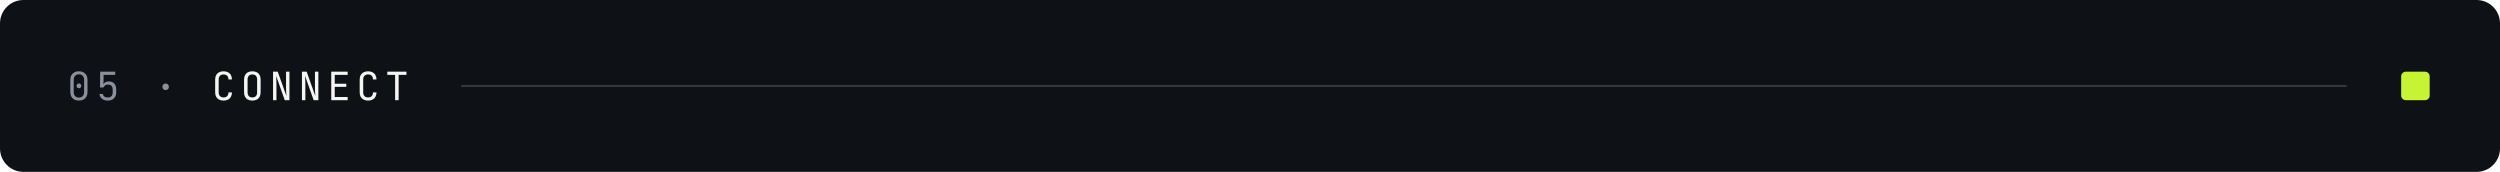
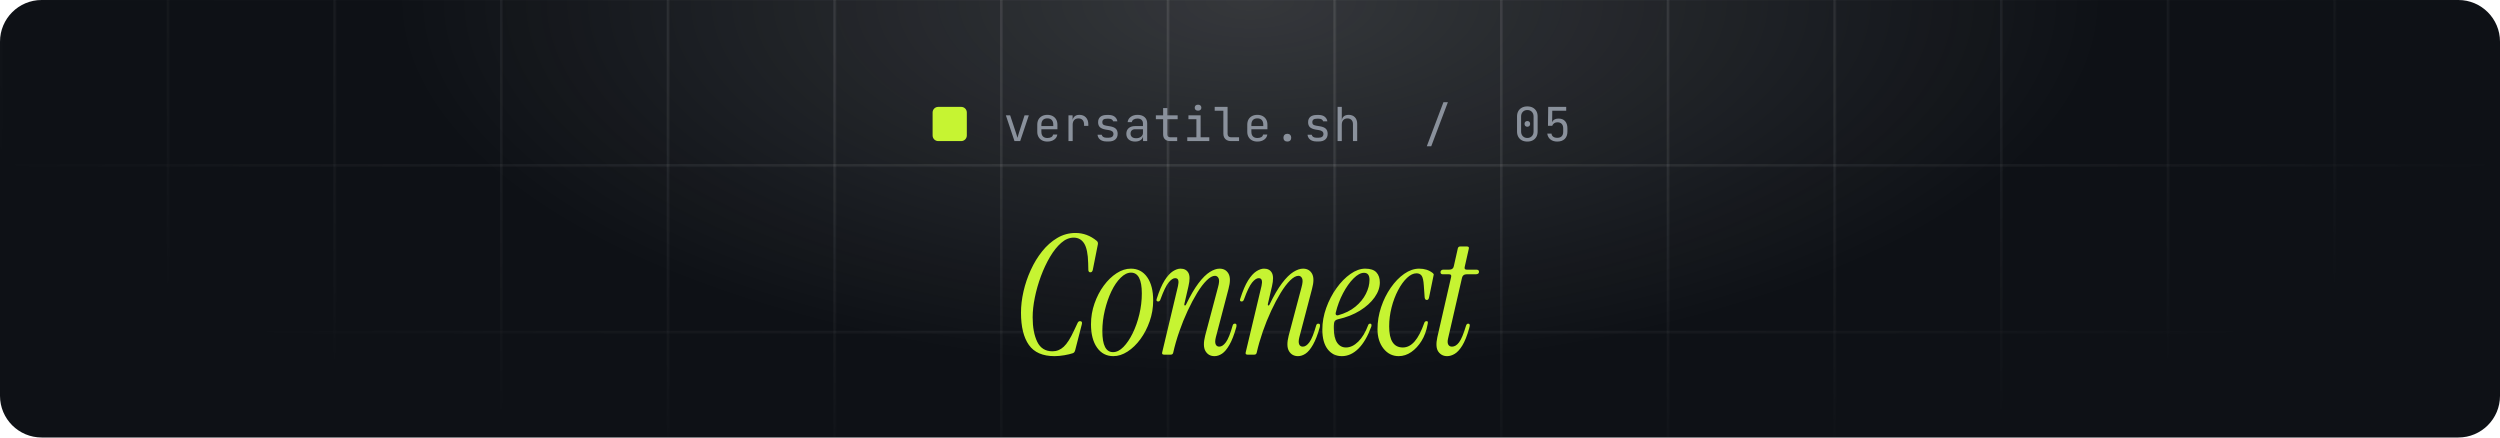
- <svg xmlns="http://www.w3.org/2000/svg" width="1280" height="88" viewBox="0 0 1280 88" role="img" aria-label="05 · connect">
-   <defs />
-   <rect width="1280" height="88" rx="12" fill="#0e1116" />
-   <path fill="#8a919c" d="M40.4 51.5Q39.06 51.5 38.07 50.97Q37.08 50.44 36.54 49.47Q36 48.5 36 47.2L36 40.8Q36 39.48 36.54 38.52Q37.08 37.56 38.07 37.03Q39.06 36.5 40.4 36.5Q41.76 36.5 42.74 37.03Q43.72 37.56 44.26 38.52Q44.8 39.48 44.8 40.8L44.8 47.2Q44.8 48.5 44.26 49.47Q43.72 50.44 42.73 50.97Q41.74 51.5 40.4 51.5ZM40.4 49.96Q41.6 49.96 42.33 49.19Q43.06 48.42 43.06 47.2L43.06 40.8Q43.06 39.58 42.33 38.81Q41.6 38.04 40.4 38.04Q39.2 38.04 38.47 38.81Q37.74 39.58 37.74 40.8L37.74 47.2Q37.74 48.42 38.47 49.19Q39.2 49.96 40.4 49.96ZM40.4 45.18Q39.86 45.18 39.53 44.84Q39.2 44.5 39.2 43.94Q39.2 43.4 39.53 43.07Q39.86 42.74 40.4 42.74Q40.94 42.74 41.27 43.07Q41.6 43.4 41.6 43.94Q41.6 44.5 41.27 44.84Q40.94 45.18 40.4 45.18ZM55.16 51.5Q53.38 51.5 52.24 50.58Q51.1 49.66 50.9 48.1L52.7 48.1Q52.8 48.96 53.44 49.43Q54.08 49.9 55.18 49.9Q56.44 49.9 57.07 49.22Q57.7 48.54 57.7 47.3L57.7 45.88Q57.7 44.64 57.07 43.96Q56.44 43.28 55.2 43.28Q54.42 43.28 53.84 43.69Q53.26 44.1 53 44.78L51.2 44.78L51.3 36.7L58.98 36.7L58.98 38.34L53.04 38.34L52.98 43.2L53.54 43.2L52.98 43.72Q52.98 42.78 53.73 42.24Q54.48 41.7 55.74 41.7Q57.52 41.68 58.51 42.79Q59.5 43.9 59.5 45.88L59.5 47.3Q59.5 49.24 58.36 50.37Q57.22 51.5 55.16 51.5ZM84.8 46.1Q84.04 46.1 83.59 45.66Q83.14 45.22 83.14 44.48Q83.14 43.7 83.59 43.24Q84.04 42.78 84.8 42.78Q85.56 42.78 86.01 43.24Q86.46 43.7 86.46 44.48Q86.46 45.22 86.01 45.66Q85.56 46.1 84.8 46.1Z" />
-   <path fill="#f5f5f2" d="M114.48 51.5Q113.16 51.5 112.19 51Q111.22 50.5 110.69 49.55Q110.16 48.6 110.16 47.3L110.16 40.7Q110.16 39.38 110.69 38.44Q111.22 37.5 112.19 37Q113.16 36.5 114.48 36.5Q115.8 36.5 116.76 37.01Q117.72 37.52 118.24 38.46Q118.76 39.4 118.76 40.7L116.96 40.7Q116.96 39.46 116.31 38.79Q115.66 38.12 114.48 38.12Q113.3 38.12 112.63 38.78Q111.96 39.44 111.96 40.68L111.96 47.3Q111.96 48.54 112.63 49.21Q113.3 49.88 114.48 49.88Q115.66 49.88 116.31 49.21Q116.96 48.54 116.96 47.3L118.76 47.3Q118.76 48.58 118.24 49.53Q117.72 50.48 116.76 50.99Q115.8 51.5 114.48 51.5ZM129.2 51.5Q127.88 51.5 126.93 51Q125.98 50.5 125.47 49.55Q124.96 48.6 124.96 47.3L124.96 40.7Q124.96 39.38 125.47 38.44Q125.98 37.5 126.93 37Q127.88 36.5 129.2 36.5Q130.52 36.5 131.47 37Q132.42 37.5 132.93 38.44Q133.44 39.38 133.44 40.68L133.44 47.3Q133.44 48.6 132.93 49.55Q132.42 50.5 131.47 51Q130.52 51.5 129.2 51.5ZM129.2 49.88Q130.38 49.88 131.01 49.21Q131.64 48.54 131.64 47.3L131.64 40.7Q131.64 39.46 131.01 38.79Q130.38 38.12 129.2 38.12Q128.04 38.12 127.4 38.79Q126.76 39.46 126.76 40.7L126.76 47.3Q126.76 48.54 127.4 49.21Q128.04 49.88 129.2 49.88ZM139.8 51.3L139.8 36.7L142.2 36.7L146.66 49.2Q146.62 48.7 146.57 47.97Q146.52 47.24 146.49 46.43Q146.46 45.62 146.46 44.9L146.46 36.7L148.2 36.7L148.2 51.3L145.8 51.3L141.36 38.8Q141.4 39.28 141.44 40.01Q141.48 40.74 141.51 41.55Q141.54 42.36 141.54 43.1L141.54 51.3ZM154.6 51.3L154.6 36.7L157 36.7L161.46 49.2Q161.42 48.7 161.37 47.97Q161.32 47.24 161.29 46.43Q161.26 45.62 161.26 44.9L161.26 36.7L163 36.7L163 51.3L160.6 51.3L156.16 38.8Q156.2 39.28 156.24 40.01Q156.28 40.74 156.31 41.55Q156.34 42.36 156.34 43.1L156.34 51.3ZM169.6 51.3L169.6 36.7L178 36.7L178 38.34L171.38 38.34L171.38 42.86L177.3 42.86L177.3 44.48L171.38 44.48L171.38 49.66L178 49.66L178 51.3ZM188.48 51.5Q187.16 51.5 186.19 51Q185.22 50.5 184.69 49.55Q184.16 48.6 184.16 47.3L184.16 40.7Q184.16 39.38 184.69 38.44Q185.22 37.5 186.19 37Q187.16 36.5 188.48 36.5Q189.8 36.5 190.76 37.01Q191.72 37.52 192.24 38.46Q192.76 39.4 192.76 40.7L190.96 40.7Q190.96 39.46 190.31 38.79Q189.66 38.12 188.48 38.12Q187.3 38.12 186.63 38.78Q185.96 39.44 185.96 40.68L185.96 47.3Q185.96 48.54 186.63 49.21Q187.3 49.88 188.48 49.88Q189.66 49.88 190.31 49.21Q190.96 48.54 190.96 47.3L192.76 47.3Q192.76 48.58 192.24 49.53Q191.72 50.48 190.76 50.99Q189.8 51.5 188.48 51.5ZM202.3 51.3L202.3 38.32L198.3 38.32L198.3 36.68L208.1 36.68L208.1 38.32L204.1 38.32L204.1 51.3Z" />
-   <rect x="236.1" y="43.5" width="965.3" height="1" fill="#f5f5f2" fill-opacity="0.18" />
-   <rect x="1229.4" y="36.7" width="14.6" height="14.6" rx="2.4" fill="#c6f432" />
+ <svg xmlns="http://www.w3.org/2000/svg" width="960" height="168" viewBox="0 0 960 168" role="img" aria-label="Connect">
+   <defs>
+     <pattern id="grid" width="64" height="64" x="0" y="-1" patternUnits="userSpaceOnUse">
+       <g fill="#f5f5f2" fill-opacity="0.1">
+         <rect width="1" height="64" />
+         <rect width="64" height="1" />
+       </g>
+     </pattern>
+     <radialGradient id="fade" gradientUnits="userSpaceOnUse" cx="0" cy="0" r="1" gradientTransform="translate(480 0) scale(680 260)">
+       <stop offset="0.2" stop-color="#fff" />
+       <stop offset="0.75" stop-color="#000" />
+     </radialGradient>
+     <mask id="vignette" maskUnits="userSpaceOnUse" x="0" y="0" width="960" height="168">
+       <rect width="960" height="168" fill="url(#fade)" />
+     </mask>
+     <radialGradient id="beam" gradientUnits="userSpaceOnUse" cx="0" cy="0" r="1" gradientTransform="translate(480 0) scale(460 200)">
+       <stop offset="0" stop-color="#f5f5f2" stop-opacity="0.17" />
+       <stop offset="0.72" stop-color="#f5f5f2" stop-opacity="0" />
+     </radialGradient>
+   </defs>
+   <rect width="960" height="168" rx="16" fill="#0e1116" />
+   <rect width="960" height="168" rx="16" fill="url(#grid)" mask="url(#vignette)" />
+   <rect width="960" height="168" rx="16" fill="url(#beam)" />
+   <rect x="358.12" y="41.04" width="13.14" height="13.14" rx="2.16" fill="#c6f432" />
+   <path fill="#8a919c" d="M389.56 54.18L386.25 44.28L387.9 44.28L390.1 50.94Q390.3 51.54 390.46 52.09Q390.62 52.63 390.69 52.94Q390.78 52.63 390.94 52.09Q391.11 51.54 391.29 50.94L393.43 44.28L395.07 44.28L391.75 54.18ZM402.18 54.36Q401.01 54.36 400.13 53.89Q399.26 53.43 398.78 52.57Q398.31 51.72 398.31 50.58L398.31 47.88Q398.31 46.73 398.78 45.88Q399.26 45.04 400.13 44.57Q401.01 44.1 402.18 44.1Q403.35 44.1 404.22 44.57Q405.09 45.04 405.57 45.88Q406.05 46.73 406.05 47.88L406.05 49.63L399.89 49.63L399.89 50.58Q399.89 51.75 400.48 52.37Q401.08 52.99 402.18 52.99Q403.11 52.99 403.69 52.66Q404.26 52.33 404.39 51.66L406.01 51.66Q405.85 52.9 404.79 53.63Q403.74 54.36 402.18 54.36ZM404.46 48.55L404.46 47.88Q404.46 46.71 403.88 46.08Q403.29 45.45 402.18 45.45Q401.08 45.45 400.48 46.08Q399.89 46.71 399.89 47.88L399.89 48.4L404.59 48.4ZM410.29 54.18L410.29 44.28L411.88 44.28L411.88 46.17L412.26 46.17L411.73 47.34Q411.73 45.74 412.43 44.92Q413.12 44.1 414.49 44.1Q416.05 44.1 416.98 45.08Q417.91 46.06 417.91 47.74L417.91 48.33L416.29 48.33L416.29 47.88Q416.29 46.71 415.72 46.09Q415.15 45.47 414.11 45.47Q413.08 45.47 412.5 46.1Q411.91 46.73 411.91 47.88L411.91 54.18ZM424.91 54.33Q423.9 54.33 423.15 54.01Q422.41 53.7 421.97 53.12Q421.53 52.54 421.44 51.75L423.06 51.75Q423.16 52.27 423.64 52.58Q424.12 52.89 424.91 52.89L425.67 52.89Q426.62 52.89 427.09 52.5Q427.56 52.11 427.56 51.46Q427.56 50.83 427.13 50.47Q426.71 50.1 425.88 49.97L424.55 49.75Q423.09 49.5 422.38 48.85Q421.67 48.19 421.67 46.93Q421.67 45.6 422.52 44.87Q423.36 44.14 425.05 44.14L425.74 44.14Q427.16 44.14 428.02 44.8Q428.89 45.47 429.07 46.6L427.45 46.6Q427.34 46.14 426.91 45.86Q426.48 45.58 425.74 45.58L425.05 45.58Q424.14 45.58 423.71 45.92Q423.29 46.26 423.29 46.95Q423.29 47.56 423.65 47.85Q424.01 48.13 424.78 48.26L426.12 48.48Q427.72 48.73 428.45 49.41Q429.18 50.1 429.18 51.39Q429.18 52.76 428.3 53.54Q427.43 54.33 425.67 54.33ZM435.87 54.36Q434.31 54.36 433.41 53.56Q432.51 52.76 432.51 51.39Q432.51 50.01 433.41 49.21Q434.31 48.42 435.84 48.42L438.9 48.42L438.9 47.43Q438.9 46.51 438.35 46.02Q437.8 45.52 436.79 45.52Q435.91 45.52 435.31 45.89Q434.72 46.26 434.63 46.89L433.01 46.89Q433.17 45.61 434.22 44.86Q435.26 44.1 436.83 44.1Q438.54 44.1 439.53 44.98Q440.52 45.87 440.52 47.38L440.52 54.18L438.93 54.18L438.93 52.29L438.66 52.29L438.93 52.02Q438.93 53.1 438.09 53.73Q437.26 54.36 435.87 54.36ZM436.27 53.08Q437.42 53.08 438.16 52.51Q438.9 51.93 438.9 51.03L438.9 49.63L435.87 49.63Q435.06 49.63 434.59 50.08Q434.13 50.53 434.13 51.3Q434.13 52.13 434.69 52.61Q435.26 53.08 436.27 53.08ZM449.34 54.18Q448.06 54.18 447.35 53.5Q446.64 52.81 446.64 51.57L446.64 45.76L443.85 45.76L443.85 44.28L446.64 44.28L446.64 41.49L448.26 41.49L448.26 44.28L452.22 44.28L452.22 45.76L448.26 45.76L448.26 51.57Q448.26 52.71 449.34 52.71L452.04 52.71L452.04 54.18ZM455.91 54.18L455.91 52.71L459.42 52.71L459.42 45.76L456.36 45.76L456.36 44.28L461.04 44.28L461.04 52.71L464.37 52.71L464.37 54.18ZM460.05 42.5Q459.45 42.5 459.11 42.19Q458.77 41.89 458.77 41.37Q458.77 40.83 459.11 40.51Q459.45 40.2 460.05 40.2Q460.64 40.2 460.98 40.51Q461.32 40.83 461.32 41.37Q461.32 41.89 460.98 42.19Q460.64 42.5 460.05 42.5ZM472.65 54.18Q471.78 54.18 471.13 53.84Q470.49 53.5 470.13 52.87Q469.77 52.24 469.77 51.39L469.77 42.52L466.44 42.52L466.44 41.04L471.39 41.04L471.39 51.39Q471.39 52 471.73 52.36Q472.07 52.71 472.65 52.71L475.8 52.71L475.8 54.18ZM482.82 54.36Q481.65 54.36 480.77 53.89Q479.9 53.43 479.42 52.57Q478.95 51.72 478.95 50.58L478.95 47.88Q478.95 46.73 479.42 45.88Q479.9 45.04 480.77 44.57Q481.65 44.1 482.82 44.1Q483.99 44.1 484.86 44.57Q485.73 45.04 486.21 45.88Q486.69 46.73 486.69 47.88L486.69 49.63L480.53 49.63L480.53 50.58Q480.53 51.75 481.12 52.37Q481.72 52.99 482.82 52.99Q483.75 52.99 484.33 52.66Q484.9 52.33 485.03 51.66L486.65 51.66Q486.49 52.9 485.43 53.63Q484.38 54.36 482.82 54.36ZM485.1 48.55L485.1 47.88Q485.1 46.71 484.52 46.08Q483.93 45.45 482.82 45.45Q481.72 45.45 481.12 46.08Q480.53 46.71 480.53 47.88L480.53 48.4L485.23 48.4ZM494.34 54.36Q493.65 54.36 493.25 53.97Q492.84 53.57 492.84 52.9Q492.84 52.2 493.25 51.79Q493.65 51.37 494.34 51.37Q495.02 51.37 495.42 51.79Q495.83 52.2 495.83 52.9Q495.83 53.57 495.42 53.97Q495.02 54.36 494.34 54.36ZM505.55 54.33Q504.54 54.33 503.79 54.01Q503.05 53.7 502.61 53.12Q502.17 52.54 502.08 51.75L503.7 51.75Q503.8 52.27 504.28 52.58Q504.76 52.89 505.55 52.89L506.3 52.89Q507.26 52.89 507.73 52.5Q508.2 52.11 508.2 51.46Q508.2 50.83 507.77 50.47Q507.35 50.1 506.52 49.97L505.19 49.75Q503.73 49.5 503.02 48.85Q502.31 48.19 502.31 46.93Q502.31 45.6 503.16 44.87Q504 44.14 505.69 44.14L506.38 44.14Q507.8 44.14 508.66 44.8Q509.53 45.47 509.71 46.6L508.09 46.6Q507.98 46.14 507.55 45.86Q507.12 45.58 506.38 45.58L505.69 45.58Q504.78 45.58 504.35 45.92Q503.93 46.26 503.93 46.95Q503.93 47.56 504.29 47.85Q504.65 48.13 505.42 48.26L506.76 48.48Q508.36 48.73 509.09 49.41Q509.82 50.1 509.82 51.39Q509.82 52.76 508.94 53.54Q508.07 54.33 506.3 54.33ZM513.63 54.18L513.63 41.04L515.25 41.04L515.25 44.28L515.25 46.17L515.59 46.17L515.25 46.55Q515.25 45.38 515.95 44.74Q516.66 44.1 517.9 44.1Q519.39 44.1 520.27 45.02Q521.16 45.94 521.16 47.52L521.16 54.18L519.54 54.18L519.54 47.7Q519.54 46.64 518.97 46.06Q518.4 45.47 517.43 45.47Q516.42 45.47 515.84 46.1Q515.25 46.73 515.25 47.88L515.25 54.18ZM547.89 56.16L554.28 39.24L555.99 39.24L549.6 56.16ZM586.5 54.36Q585.29 54.36 584.4 53.89Q583.51 53.41 583.02 52.54Q582.54 51.66 582.54 50.49L582.54 44.73Q582.54 43.54 583.02 42.68Q583.51 41.82 584.4 41.34Q585.29 40.86 586.5 40.86Q587.72 40.86 588.6 41.34Q589.48 41.82 589.97 42.68Q590.45 43.54 590.45 44.73L590.45 50.49Q590.45 51.66 589.97 52.54Q589.48 53.41 588.59 53.89Q587.7 54.36 586.5 54.36ZM586.5 52.98Q587.57 52.98 588.23 52.28Q588.89 51.59 588.89 50.49L588.89 44.73Q588.89 43.63 588.23 42.94Q587.57 42.25 586.5 42.25Q585.42 42.25 584.76 42.94Q584.1 43.63 584.1 44.73L584.1 50.49Q584.1 51.59 584.76 52.28Q585.42 52.98 586.5 52.98ZM586.5 48.67Q586.01 48.67 585.71 48.37Q585.42 48.06 585.42 47.56Q585.42 47.07 585.71 46.78Q586.01 46.48 586.5 46.48Q586.98 46.48 587.28 46.78Q587.57 47.07 587.57 47.56Q587.57 48.06 587.28 48.37Q586.98 48.67 586.5 48.67ZM597.98 54.36Q596.38 54.36 595.35 53.53Q594.33 52.71 594.15 51.3L595.77 51.3Q595.86 52.08 596.43 52.5Q597.01 52.92 598 52.92Q599.13 52.92 599.7 52.31Q600.27 51.7 600.27 50.58L600.27 49.3Q600.27 48.19 599.7 47.58Q599.13 46.96 598.02 46.96Q597.31 46.96 596.79 47.33Q596.27 47.7 596.04 48.31L594.42 48.31L594.51 41.04L601.42 41.04L601.42 42.52L596.07 42.52L596.02 46.89L596.52 46.89L596.02 47.36Q596.02 46.51 596.69 46.03Q597.37 45.54 598.5 45.54Q600.1 45.52 600.99 46.52Q601.89 47.52 601.89 49.3L601.89 50.58Q601.89 52.33 600.86 53.35Q599.83 54.36 597.98 54.36Z" />
+   <path fill="#f5f5f2" d="" />
+   <path fill="#c6f432" d="M404.93 136.76Q398.14 136.76 395.1 132.47Q392.06 128.18 392.06 120.05Q392.06 116.15 393.02 111.93Q393.98 107.7 395.81 103.7Q397.63 99.7 400.19 96.5Q402.75 93.3 405.98 91.38Q409.22 89.46 412.99 89.46Q417.47 89.46 421.12 92.47Q421.76 92.98 421.57 93.88L419.65 103.54Q419.46 104.57 418.69 104.57Q417.92 104.57 417.92 103.54L417.86 101.05Q417.73 95.73 416.32 93.49Q414.91 91.25 412.29 91.25Q409.79 91.25 407.49 93.27Q405.18 95.29 403.2 98.65Q401.22 102.01 399.71 106.07Q398.21 110.13 397.38 114.23Q396.54 118.33 396.54 121.85Q396.54 127.61 398.3 131.25Q400.06 134.9 404.16 134.9Q406.59 134.9 408.48 133.14Q410.37 131.38 412.35 127.09L413.76 124.09Q414.08 123.32 414.72 123.32Q415.74 123.32 415.42 124.53L412.86 134.52Q412.61 135.48 411.84 135.67Q410.75 136.05 408.7 136.41Q406.66 136.76 404.93 136.76ZM427.52 136.76Q423.55 136.76 421.25 133.46Q418.94 130.17 418.94 124.53Q418.94 120.37 420.29 116.53Q421.63 112.69 423.84 109.69Q426.05 106.68 428.77 104.92Q431.49 103.16 434.24 103.16Q438.21 103.16 440.51 106.42Q442.82 109.69 442.82 115.38Q442.82 119.54 441.47 123.38Q440.13 127.22 437.92 130.23Q435.71 133.24 432.99 135Q430.27 136.76 427.52 136.76ZM427.39 135.22Q429.44 135.22 431.39 133.24Q433.34 131.25 434.94 127.99Q436.54 124.73 437.5 120.73Q438.46 116.73 438.46 112.69Q438.46 104.69 434.3 104.69Q432.32 104.69 430.34 106.65Q428.35 108.6 426.78 111.86Q425.22 115.13 424.26 119.13Q423.3 123.13 423.3 127.16Q423.3 135.22 427.39 135.22ZM446.27 135.35L452.35 109.81Q452.67 108.41 452.45 107.61Q452.22 106.81 451.26 106.81Q450.11 106.81 448.74 108.5Q447.36 110.2 445.63 114.93Q445.38 115.77 444.74 115.77Q443.78 115.77 444.22 114.61Q445.63 110.2 447.2 107.7Q448.77 105.21 450.37 104.18Q451.97 103.16 453.31 103.16Q455.42 103.16 456.32 104.73Q457.22 106.29 456.38 109.88L454.78 116.79Q454.72 117.24 454.98 117.3Q455.23 117.37 455.42 116.98Q457.92 111.8 460.22 108.76Q462.53 105.72 464.58 104.44Q466.62 103.16 468.29 103.16Q470.66 103.16 471.74 105.08Q472.83 107 471.74 110.97L466.88 129.53Q466.43 131.32 466.82 132.21Q467.2 133.11 468.22 133.11Q469.5 133.11 470.75 131.41Q472 129.72 473.34 124.98Q473.54 124.28 474.18 124.28Q474.69 124.28 474.78 124.66Q474.88 125.05 474.75 125.56Q473.54 129.91 472.13 132.37Q470.72 134.84 469.28 135.8Q467.84 136.76 466.37 136.76Q464.06 136.76 462.91 134.84Q461.76 132.92 462.78 128.89L467.71 110.33Q468.42 107.83 467.94 106.87Q467.46 105.91 466.56 105.91Q465.15 105.91 463.36 107.67Q461.57 109.43 459.71 112.47Q457.86 115.51 456.06 119.35Q454.27 123.19 452.83 127.35Q451.39 131.51 450.5 135.48Q450.3 136.18 449.6 136.18L446.98 136.18Q446.08 136.18 446.27 135.35ZM478.34 135.35L484.42 109.81Q484.74 108.41 484.51 107.61Q484.29 106.81 483.33 106.81Q482.18 106.81 480.8 108.5Q479.42 110.2 477.7 114.93Q477.44 115.77 476.8 115.77Q475.84 115.77 476.29 114.61Q477.7 110.2 479.26 107.7Q480.83 105.21 482.43 104.18Q484.03 103.16 485.38 103.16Q487.49 103.16 488.38 104.73Q489.28 106.29 488.45 109.88L486.85 116.79Q486.78 117.24 487.04 117.3Q487.3 117.37 487.49 116.98Q489.98 111.8 492.29 108.76Q494.59 105.72 496.64 104.44Q498.69 103.16 500.35 103.16Q502.72 103.16 503.81 105.08Q504.9 107 503.81 110.97L498.94 129.53Q498.5 131.32 498.88 132.21Q499.26 133.11 500.29 133.11Q501.57 133.11 502.82 131.41Q504.06 129.72 505.41 124.98Q505.6 124.28 506.24 124.28Q506.75 124.28 506.85 124.66Q506.94 125.05 506.82 125.56Q505.6 129.91 504.19 132.37Q502.78 134.84 501.34 135.8Q499.9 136.76 498.43 136.76Q496.13 136.76 494.98 134.84Q493.82 132.92 494.85 128.89L499.78 110.33Q500.48 107.83 500 106.87Q499.52 105.91 498.62 105.91Q497.22 105.91 495.42 107.67Q493.63 109.43 491.78 112.47Q489.92 115.51 488.13 119.35Q486.34 123.19 484.9 127.35Q483.46 131.51 482.56 135.48Q482.37 136.18 481.66 136.18L479.04 136.18Q478.14 136.18 478.34 135.35ZM515.26 136.76Q511.87 136.76 509.82 134.1Q507.78 131.45 507.78 126.58Q507.78 122.36 509.28 118.2Q510.78 114.04 513.22 110.65Q515.65 107.25 518.56 105.21Q521.47 103.16 524.22 103.16Q527.23 103.16 528.54 104.6Q529.86 106.04 529.86 108.47Q529.86 111.35 527.84 114.2Q525.82 117.05 522.21 119.29Q518.59 121.53 513.73 122.61Q512.32 122.93 512.26 124.21Q512.19 124.66 512.19 125.14Q512.19 125.62 512.19 126.07Q512.19 129.72 513.44 131.57Q514.69 133.43 516.86 133.43Q519.3 133.43 521.57 131.19Q523.84 128.95 525.38 124.85Q525.57 124.28 526.14 124.28Q526.53 124.28 526.62 124.6Q526.72 124.92 526.59 125.37Q524.54 131 521.63 133.88Q518.72 136.76 515.26 136.76ZM512.9 120.18Q512.77 120.63 513.06 120.92Q513.34 121.21 513.79 121.08Q517.76 119.99 520.45 117.78Q523.14 115.57 524.51 112.82Q525.89 110.07 525.89 107.45Q525.89 104.76 523.78 104.76Q521.92 104.76 519.74 106.93Q517.57 109.11 515.71 112.63Q513.86 116.15 512.9 120.18ZM537.09 136.76Q533.57 136.76 531.26 133.85Q528.96 130.93 528.96 126.39Q528.96 122.1 530.34 117.97Q531.71 113.85 534.05 110.49Q536.38 107.13 539.23 105.14Q542.08 103.16 544.96 103.16Q548.03 103.16 550.14 104.82Q550.46 105.08 550.53 105.24Q550.59 105.4 550.46 105.91L548.74 114.29Q548.54 115.19 547.9 115.19Q547.2 115.19 547.07 114.23L546.75 109.69Q546.56 106.74 545.89 105.85Q545.22 104.95 543.94 104.95Q542.14 104.95 540.29 106.71Q538.43 108.47 536.86 111.45Q535.3 114.42 534.37 118.04Q533.44 121.65 533.44 125.37Q533.44 133.43 538.69 133.43Q541.18 133.43 543.2 131.13Q545.22 128.82 546.94 123.96Q547.14 123.32 547.84 123.32Q548.22 123.32 548.29 123.61Q548.35 123.89 548.16 124.73Q547.52 128.25 545.86 130.93Q544.19 133.62 541.92 135.19Q539.65 136.76 537.09 136.76ZM555.71 136.76Q553.54 136.76 552.32 135.03Q551.1 133.3 551.94 129.46L557.25 106.29Q557.44 105.33 556.48 105.33L554.05 105.33Q553.15 105.33 553.15 104.5Q553.15 104.05 553.47 103.8Q553.79 103.54 554.24 103.54L556.54 103.54Q558.02 103.54 558.27 102.2L559.81 95.35Q560 94.65 560.7 94.65L563.33 94.65Q564.22 94.65 564.03 95.48L562.43 102.58Q562.24 103.54 563.2 103.54L566.85 103.54Q567.94 103.54 567.94 104.37Q567.94 105.33 566.59 105.33L563.14 105.33Q561.73 105.33 561.41 106.68L556.03 130.1Q555.71 131.51 556.13 132.31Q556.54 133.11 557.57 133.11Q559.04 133.11 560.29 131.45Q561.54 129.78 562.94 125.11Q563.2 124.28 563.78 124.28Q564.22 124.28 564.35 124.66Q564.48 125.05 564.16 126.07Q562.94 130.42 561.5 132.73Q560.06 135.03 558.59 135.89Q557.12 136.76 555.71 136.76Z" />
</svg>
